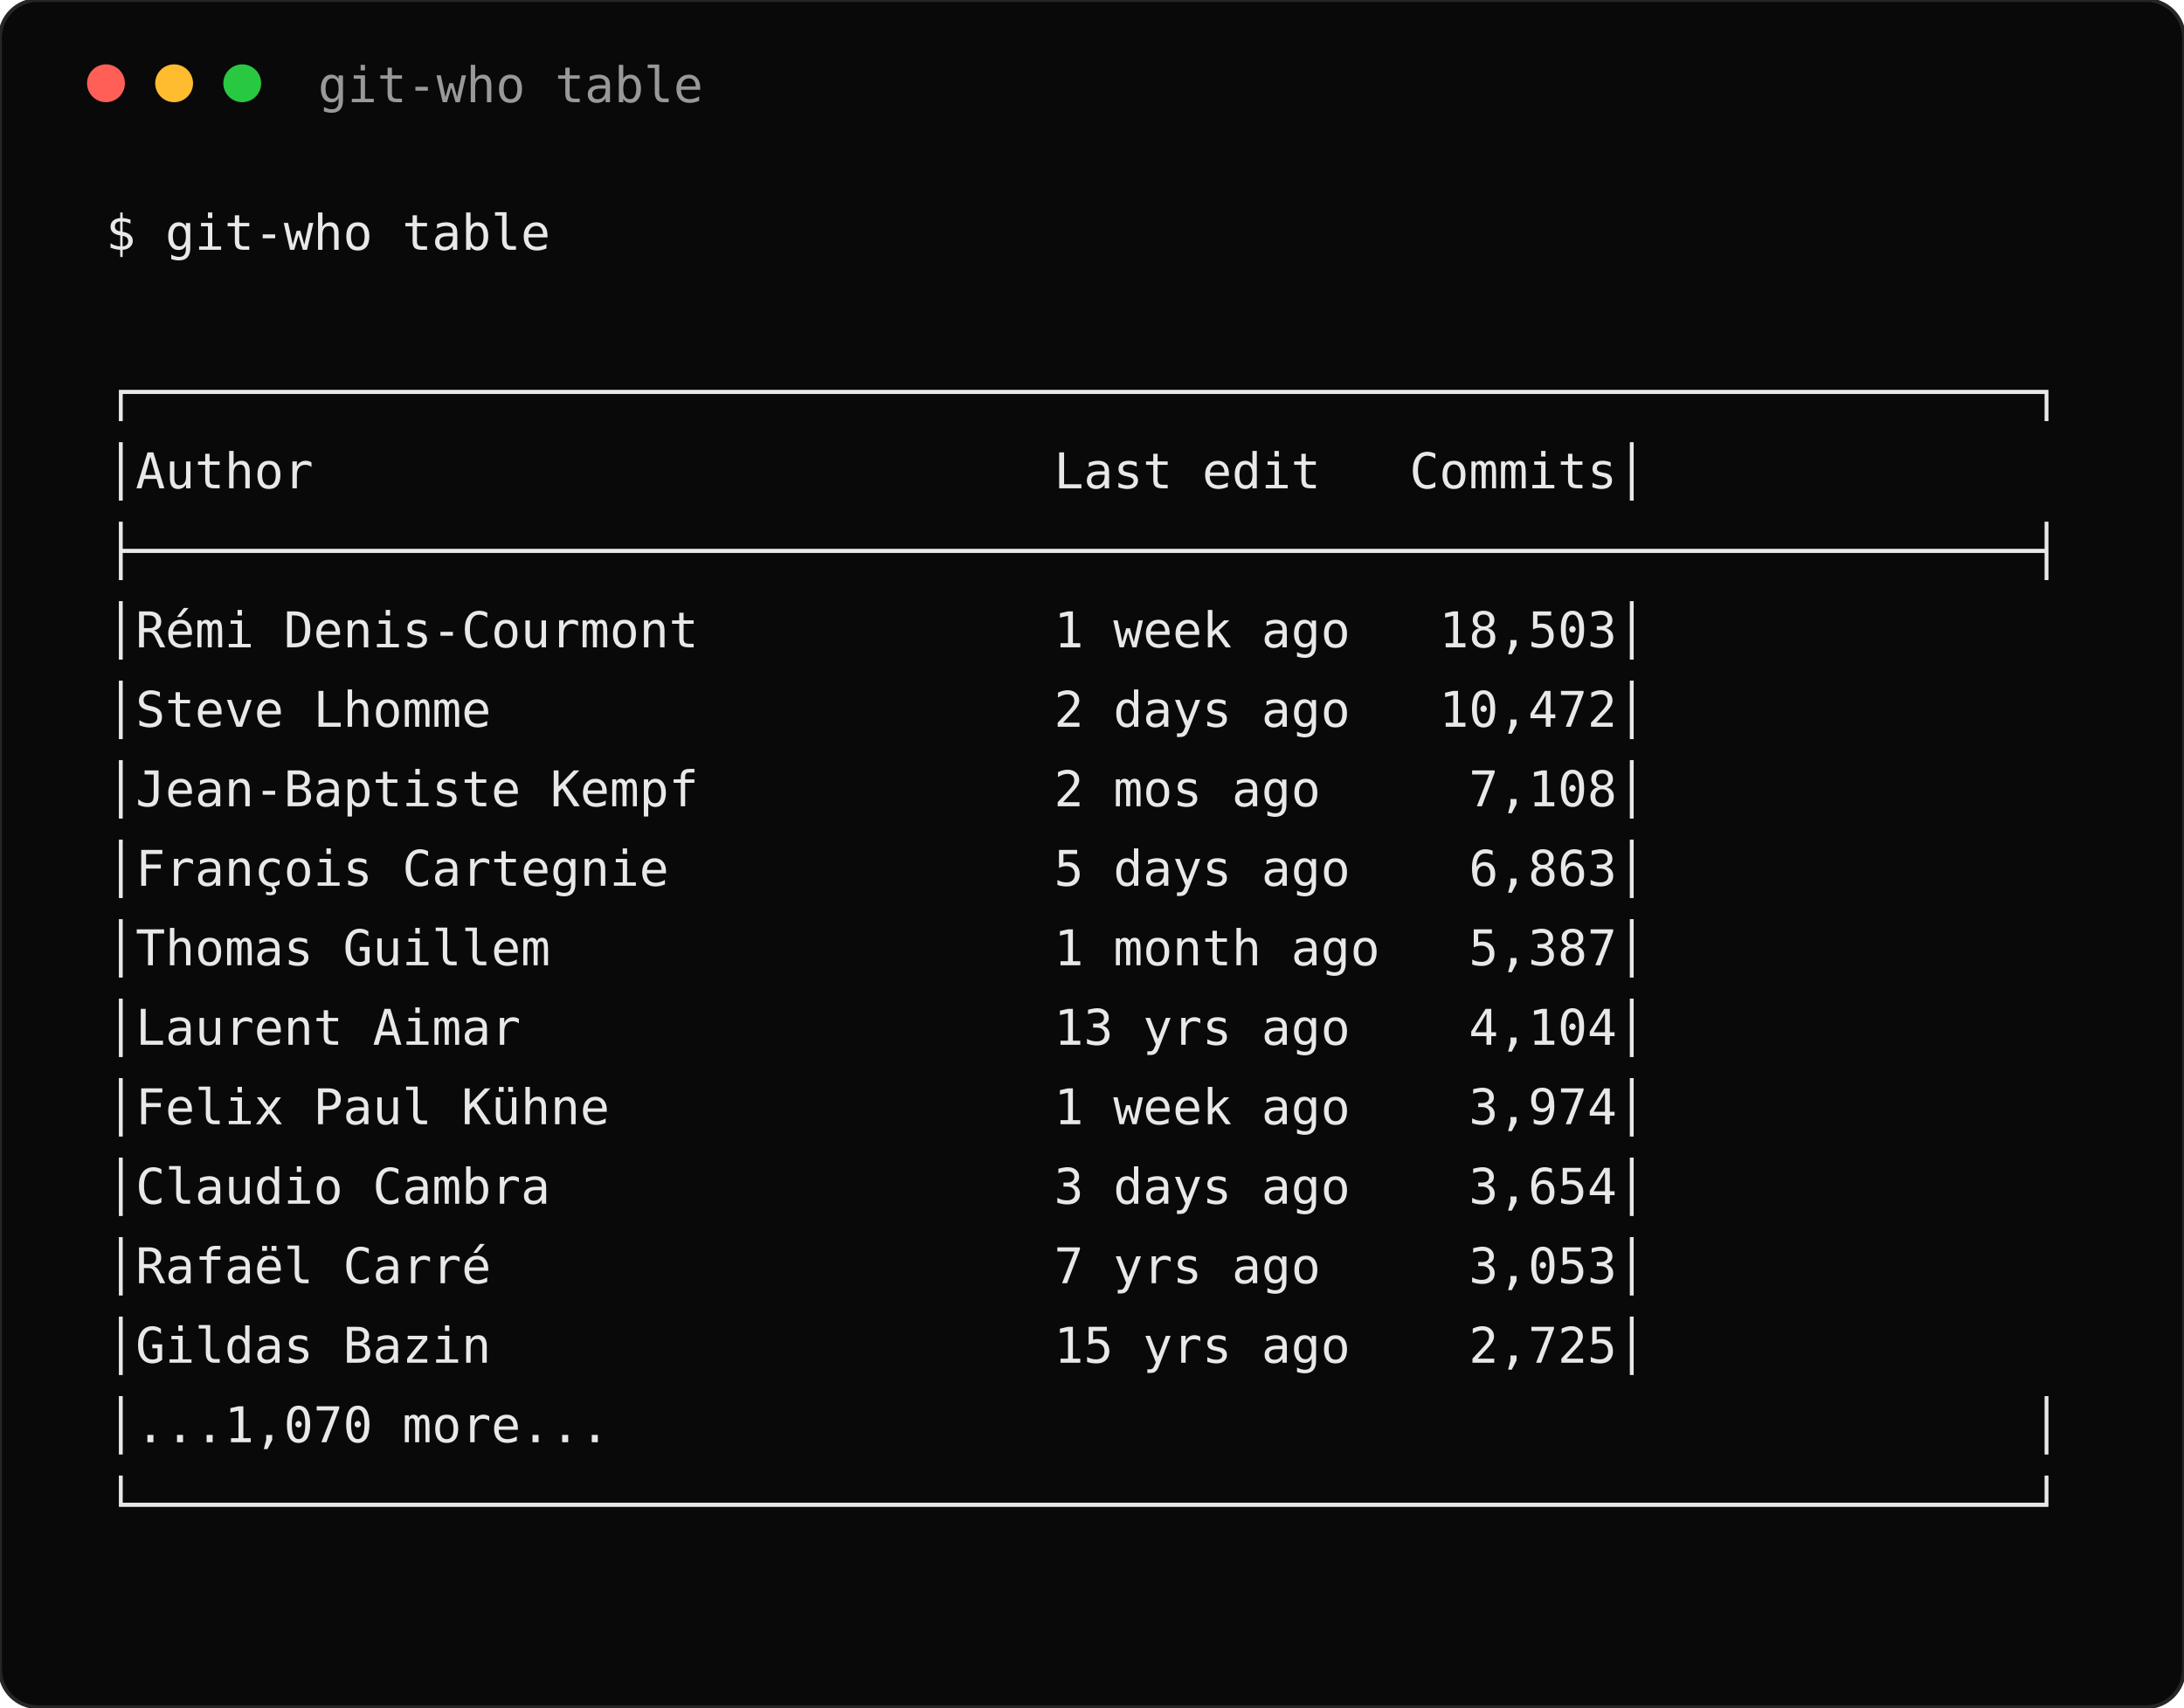
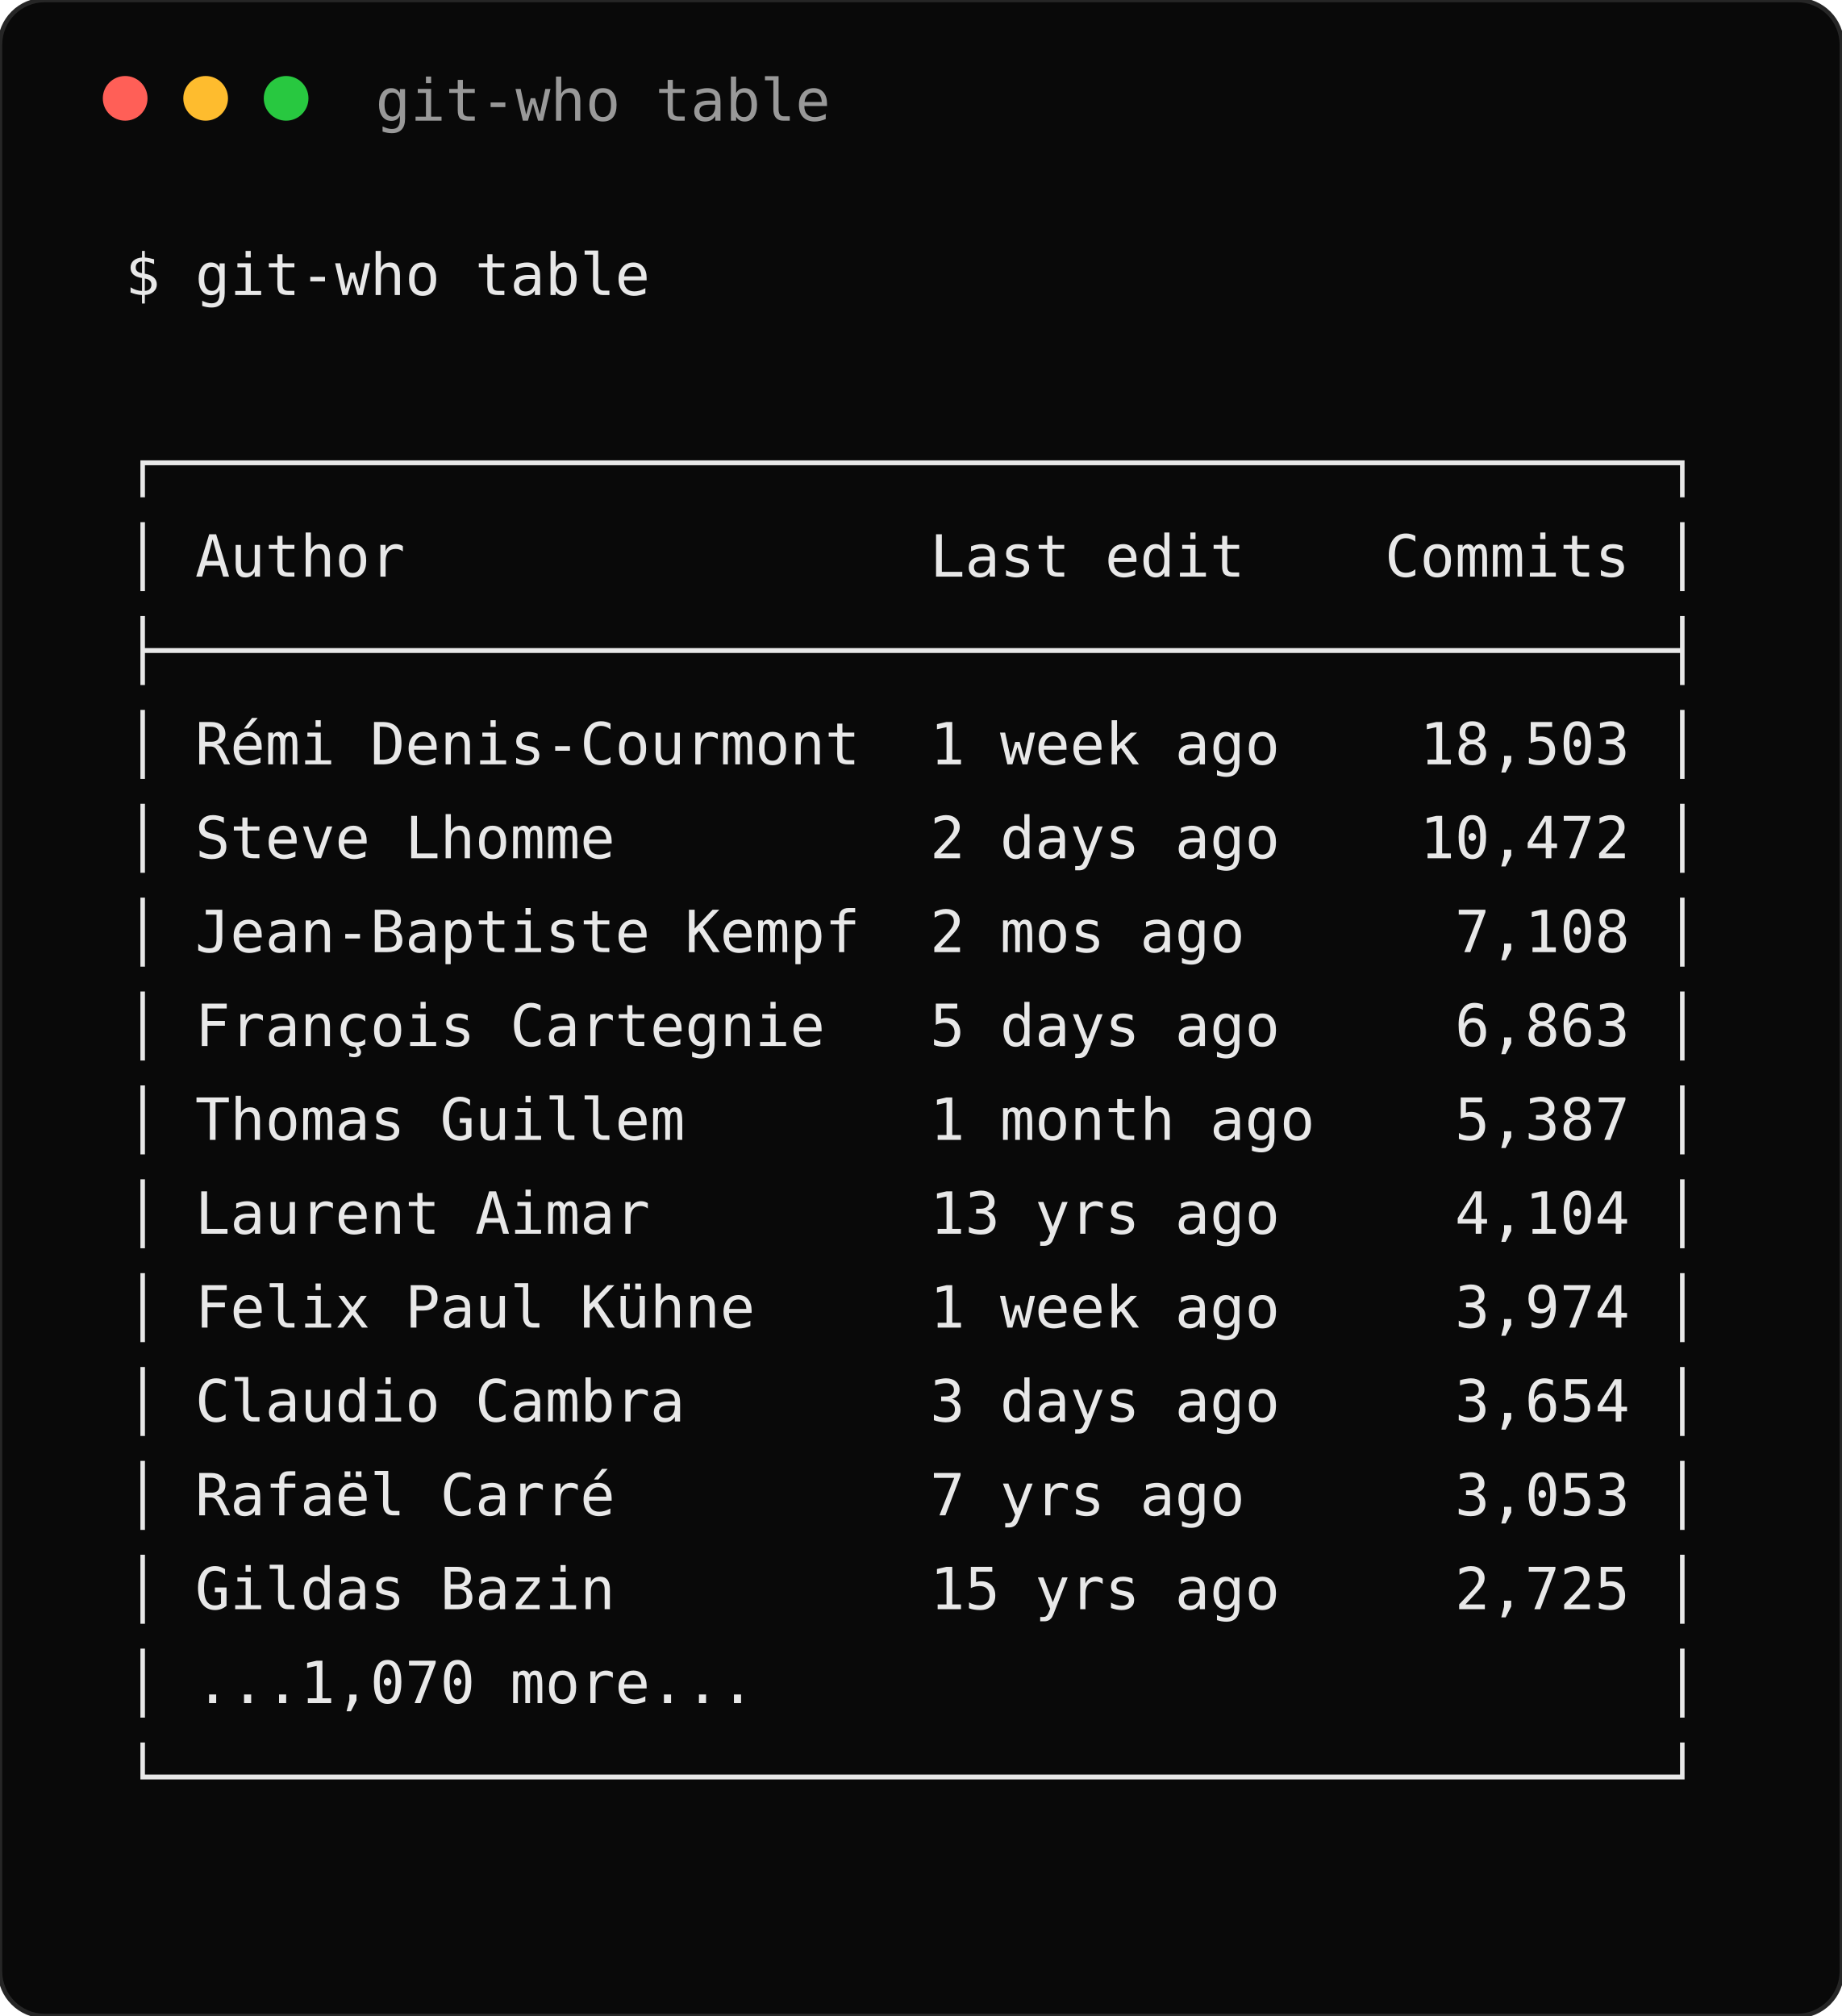
- <svg xmlns="http://www.w3.org/2000/svg" width="577" height="451" viewBox="0 0 577 451" font-family="ui-monospace,SFMono-Regular,Menlo,Consolas,monospace" font-size="13" xml:space="preserve" style="white-space:pre">
+ <svg xmlns="http://www.w3.org/2000/svg" width="412" height="451" viewBox="0 0 412 451" font-family="ui-monospace,SFMono-Regular,Menlo,Consolas,monospace" font-size="13" xml:space="preserve" style="white-space:pre">
  <rect width="100%" height="100%" rx="10" fill="#090909" stroke="#262626" />
  <circle cx="28" cy="22" r="5" fill="#ff5f57" />
  <circle cx="46" cy="22" r="5" fill="#febc2e" />
  <circle cx="64" cy="22" r="5" fill="#28c840" />
-   <text x="84" y="27" fill="#999999">git-who table</text>
-   <text x="28" y="66" fill="#e8e8e8">$ git-who table</text>
+   <text x="84" y="27" fill="#999999">git-who table</text>
+   <text x="28" y="66" fill="#e8e8e8">$ git-who table</text>
  <text x="28" y="87" fill="#e8e8e8" />
-   <text x="28" y="108" fill="#e8e8e8">┌────────────────────────────────────────────────────────────────┐</text>
-   <text x="28" y="129" fill="#e8e8e8">│Author                         Last edit   Commits│</text>
-   <text x="28" y="150" fill="#e8e8e8">├────────────────────────────────────────────────────────────────┤</text>
-   <text x="28" y="171" fill="#e8e8e8">│Rémi Denis-Courmont            1 week ago   18,503│</text>
-   <text x="28" y="192" fill="#e8e8e8">│Steve Lhomme                   2 days ago   10,472│</text>
-   <text x="28" y="213" fill="#e8e8e8">│Jean-Baptiste Kempf            2 mos ago     7,108│</text>
-   <text x="28" y="234" fill="#e8e8e8">│François Cartegnie             5 days ago    6,863│</text>
-   <text x="28" y="255" fill="#e8e8e8">│Thomas Guillem                 1 month ago   5,387│</text>
-   <text x="28" y="276" fill="#e8e8e8">│Laurent Aimar                  13 yrs ago    4,104│</text>
-   <text x="28" y="297" fill="#e8e8e8">│Felix Paul Kühne               1 week ago    3,974│</text>
-   <text x="28" y="318" fill="#e8e8e8">│Claudio Cambra                 3 days ago    3,654│</text>
-   <text x="28" y="339" fill="#e8e8e8">│Rafaël Carré                   7 yrs ago     3,053│</text>
-   <text x="28" y="360" fill="#e8e8e8">│Gildas Bazin                   15 yrs ago    2,725│</text>
-   <text x="28" y="381" fill="#e8e8e8">│...1,070 more...                                                │</text>
-   <text x="28" y="402" fill="#e8e8e8">└────────────────────────────────────────────────────────────────┘</text>
+   <text x="28" y="108" fill="#e8e8e8">┌───────────────────────────────────────────┐</text>
+   <text x="28" y="129" fill="#e8e8e8">│ Author               Last edit    Commits │</text>
+   <text x="28" y="150" fill="#e8e8e8">├───────────────────────────────────────────┤</text>
+   <text x="28" y="171" fill="#e8e8e8">│ Rémi Denis-Courmont  1 week ago    18,503 │</text>
+   <text x="28" y="192" fill="#e8e8e8">│ Steve Lhomme         2 days ago    10,472 │</text>
+   <text x="28" y="213" fill="#e8e8e8">│ Jean-Baptiste Kempf  2 mos ago      7,108 │</text>
+   <text x="28" y="234" fill="#e8e8e8">│ François Cartegnie   5 days ago     6,863 │</text>
+   <text x="28" y="255" fill="#e8e8e8">│ Thomas Guillem       1 month ago    5,387 │</text>
+   <text x="28" y="276" fill="#e8e8e8">│ Laurent Aimar        13 yrs ago     4,104 │</text>
+   <text x="28" y="297" fill="#e8e8e8">│ Felix Paul Kühne     1 week ago     3,974 │</text>
+   <text x="28" y="318" fill="#e8e8e8">│ Claudio Cambra       3 days ago     3,654 │</text>
+   <text x="28" y="339" fill="#e8e8e8">│ Rafaël Carré         7 yrs ago      3,053 │</text>
+   <text x="28" y="360" fill="#e8e8e8">│ Gildas Bazin         15 yrs ago     2,725 │</text>
+   <text x="28" y="381" fill="#e8e8e8">│ ...1,070 more...                          │</text>
+   <text x="28" y="402" fill="#e8e8e8">└───────────────────────────────────────────┘</text>
</svg>
